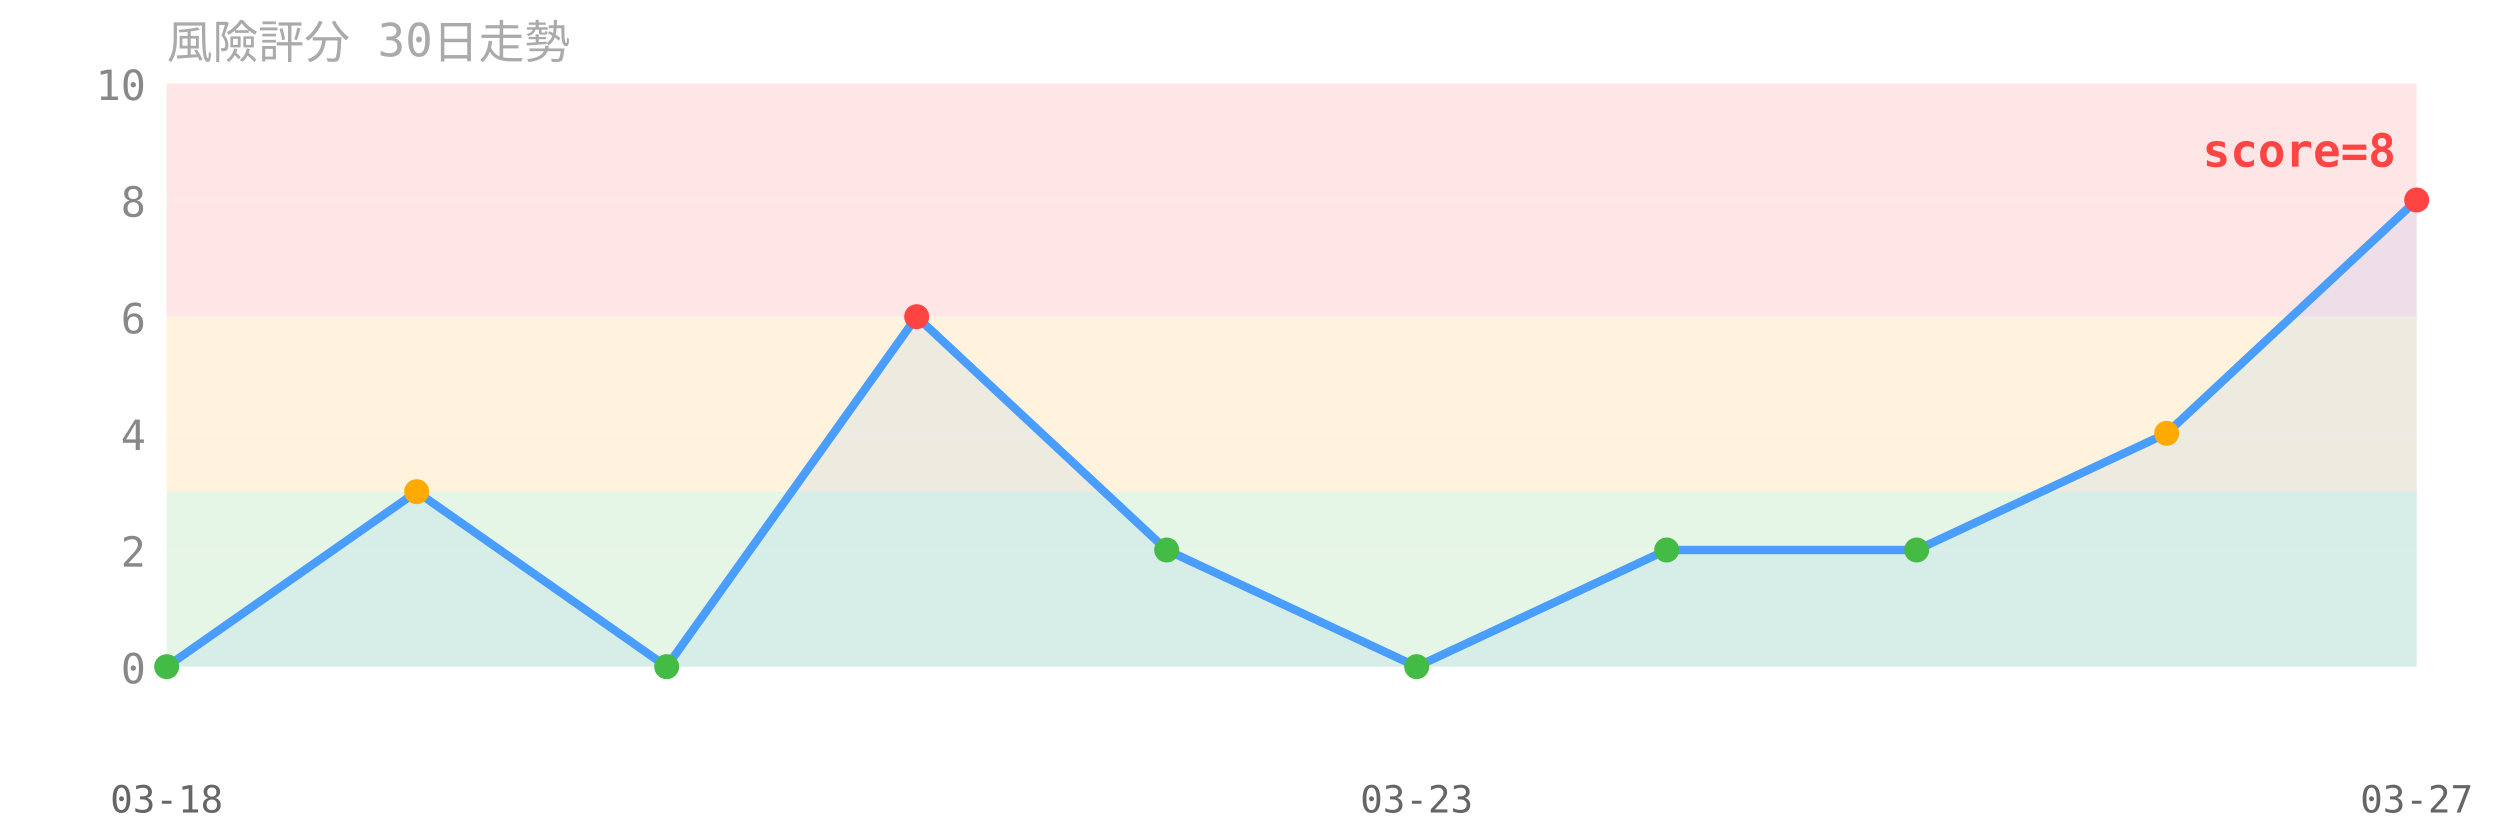
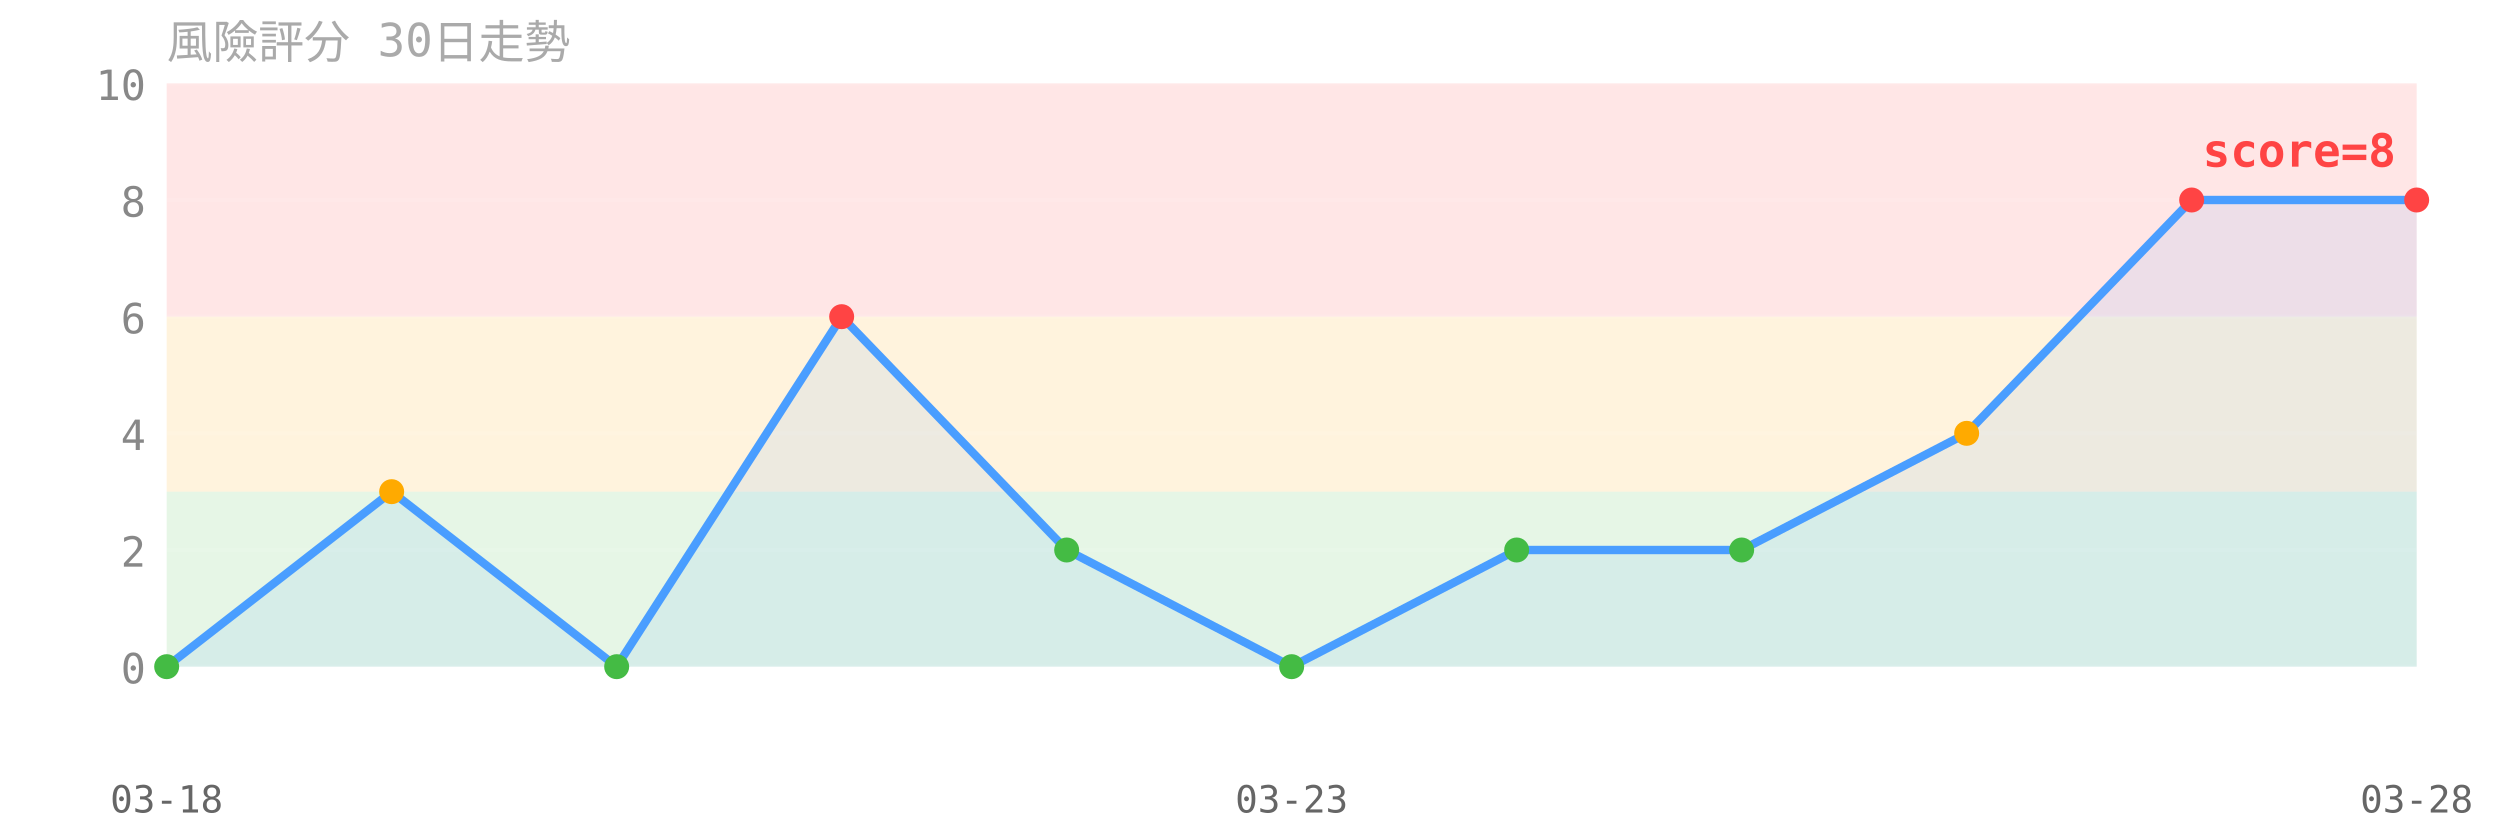
<svg xmlns="http://www.w3.org/2000/svg" width="600" height="200" style="background:#0b0f19;font-family:monospace">
  <rect x="40" y="20.0" width="540" height="56.0" fill="#ff444422" />
  <rect x="40" y="76.0" width="540" height="42.0" fill="#ffaa0022" />
  <rect x="40" y="118.0" width="540" height="42.0" fill="#44bb4422" />
  <line x1="40" y1="160.0" x2="580" y2="160.0" stroke="#ffffff18" stroke-width="1" />
  <text x="35" y="164.0" fill="#888" font-size="10" text-anchor="end">0</text>
  <line x1="40" y1="132.0" x2="580" y2="132.0" stroke="#ffffff18" stroke-width="1" />
  <text x="35" y="136.0" fill="#888" font-size="10" text-anchor="end">2</text>
  <line x1="40" y1="104.0" x2="580" y2="104.0" stroke="#ffffff18" stroke-width="1" />
  <text x="35" y="108.0" fill="#888" font-size="10" text-anchor="end">4</text>
  <line x1="40" y1="76.0" x2="580" y2="76.0" stroke="#ffffff18" stroke-width="1" />
  <text x="35" y="80.0" fill="#888" font-size="10" text-anchor="end">6</text>
  <line x1="40" y1="48.0" x2="580" y2="48.0" stroke="#ffffff18" stroke-width="1" />
  <text x="35" y="52.0" fill="#888" font-size="10" text-anchor="end">8</text>
  <line x1="40" y1="20.0" x2="580" y2="20.0" stroke="#ffffff18" stroke-width="1" />
  <text x="35" y="24.0" fill="#888" font-size="10" text-anchor="end">10</text>
-   <polyline points="40.0,160.0 100.0,118.0 160.0,160.0 220.0,76.0 280.0,132.0 340.0,160.0 400.0,132.0 460.0,132.0 520.0,104.0 580.0,48.0" fill="none" stroke="#4a9eff" stroke-width="2" stroke-linejoin="round" />
-   <polygon points="40.0,160.0 40.0,160.0 100.0,118.0 160.0,160.0 220.0,76.0 280.0,132.0 340.0,160.0 400.0,132.0 460.0,132.0 520.0,104.0 580.0,48.0 580.0,160.0" fill="#4a9eff18" />
+   <polyline points="40.0,160.0 94.0,118.0 148.0,160.0 202.0,76.0 256.0,132.0 310.0,160.0 364.0,132.0 418.0,132.0 472.0,104.0 526.0,48.0 580.0,48.0" fill="none" stroke="#4a9eff" stroke-width="2" stroke-linejoin="round" />
+   <polygon points="40.0,160.0 40.0,160.0 94.0,118.0 148.0,160.0 202.0,76.0 256.0,132.0 310.0,160.0 364.0,132.0 418.0,132.0 472.0,104.0 526.0,48.0 580.0,48.0 580.0,160.0" fill="#4a9eff18" />
  <circle cx="40.0" cy="160.0" r="3" fill="#44bb44" />
-   <circle cx="100.0" cy="118.0" r="3" fill="#ffaa00" />
-   <circle cx="160.0" cy="160.0" r="3" fill="#44bb44" />
-   <circle cx="220.0" cy="76.0" r="3" fill="#ff4444" />
-   <circle cx="280.0" cy="132.0" r="3" fill="#44bb44" />
-   <circle cx="340.0" cy="160.0" r="3" fill="#44bb44" />
-   <circle cx="400.0" cy="132.0" r="3" fill="#44bb44" />
-   <circle cx="460.0" cy="132.0" r="3" fill="#44bb44" />
-   <circle cx="520.0" cy="104.0" r="3" fill="#ffaa00" />
+   <circle cx="94.0" cy="118.0" r="3" fill="#ffaa00" />
+   <circle cx="148.0" cy="160.0" r="3" fill="#44bb44" />
+   <circle cx="202.0" cy="76.0" r="3" fill="#ff4444" />
+   <circle cx="256.0" cy="132.0" r="3" fill="#44bb44" />
+   <circle cx="310.0" cy="160.0" r="3" fill="#44bb44" />
+   <circle cx="364.0" cy="132.0" r="3" fill="#44bb44" />
+   <circle cx="418.0" cy="132.0" r="3" fill="#44bb44" />
+   <circle cx="472.0" cy="104.0" r="3" fill="#ffaa00" />
+   <circle cx="526.0" cy="48.0" r="3" fill="#ff4444" />
  <circle cx="580.0" cy="48.0" r="3" fill="#ff4444" />
  <text x="40.0" y="195" fill="#666" font-size="9" text-anchor="middle">03-18</text>
-   <text x="340.0" y="195" fill="#666" font-size="9" text-anchor="middle">03-23</text>
-   <text x="580.0" y="195" fill="#666" font-size="9" text-anchor="middle">03-27</text>
+   <text x="310.0" y="195" fill="#666" font-size="9" text-anchor="middle">03-23</text>
+   <text x="580.0" y="195" fill="#666" font-size="9" text-anchor="middle">03-28</text>
  <text x="575.0" y="40.0" fill="#ff4444" font-size="11" text-anchor="end" font-weight="bold">score=8</text>
  <text x="40" y="14" fill="#aaa" font-size="11">風險評分 30日走勢</text>
</svg>
